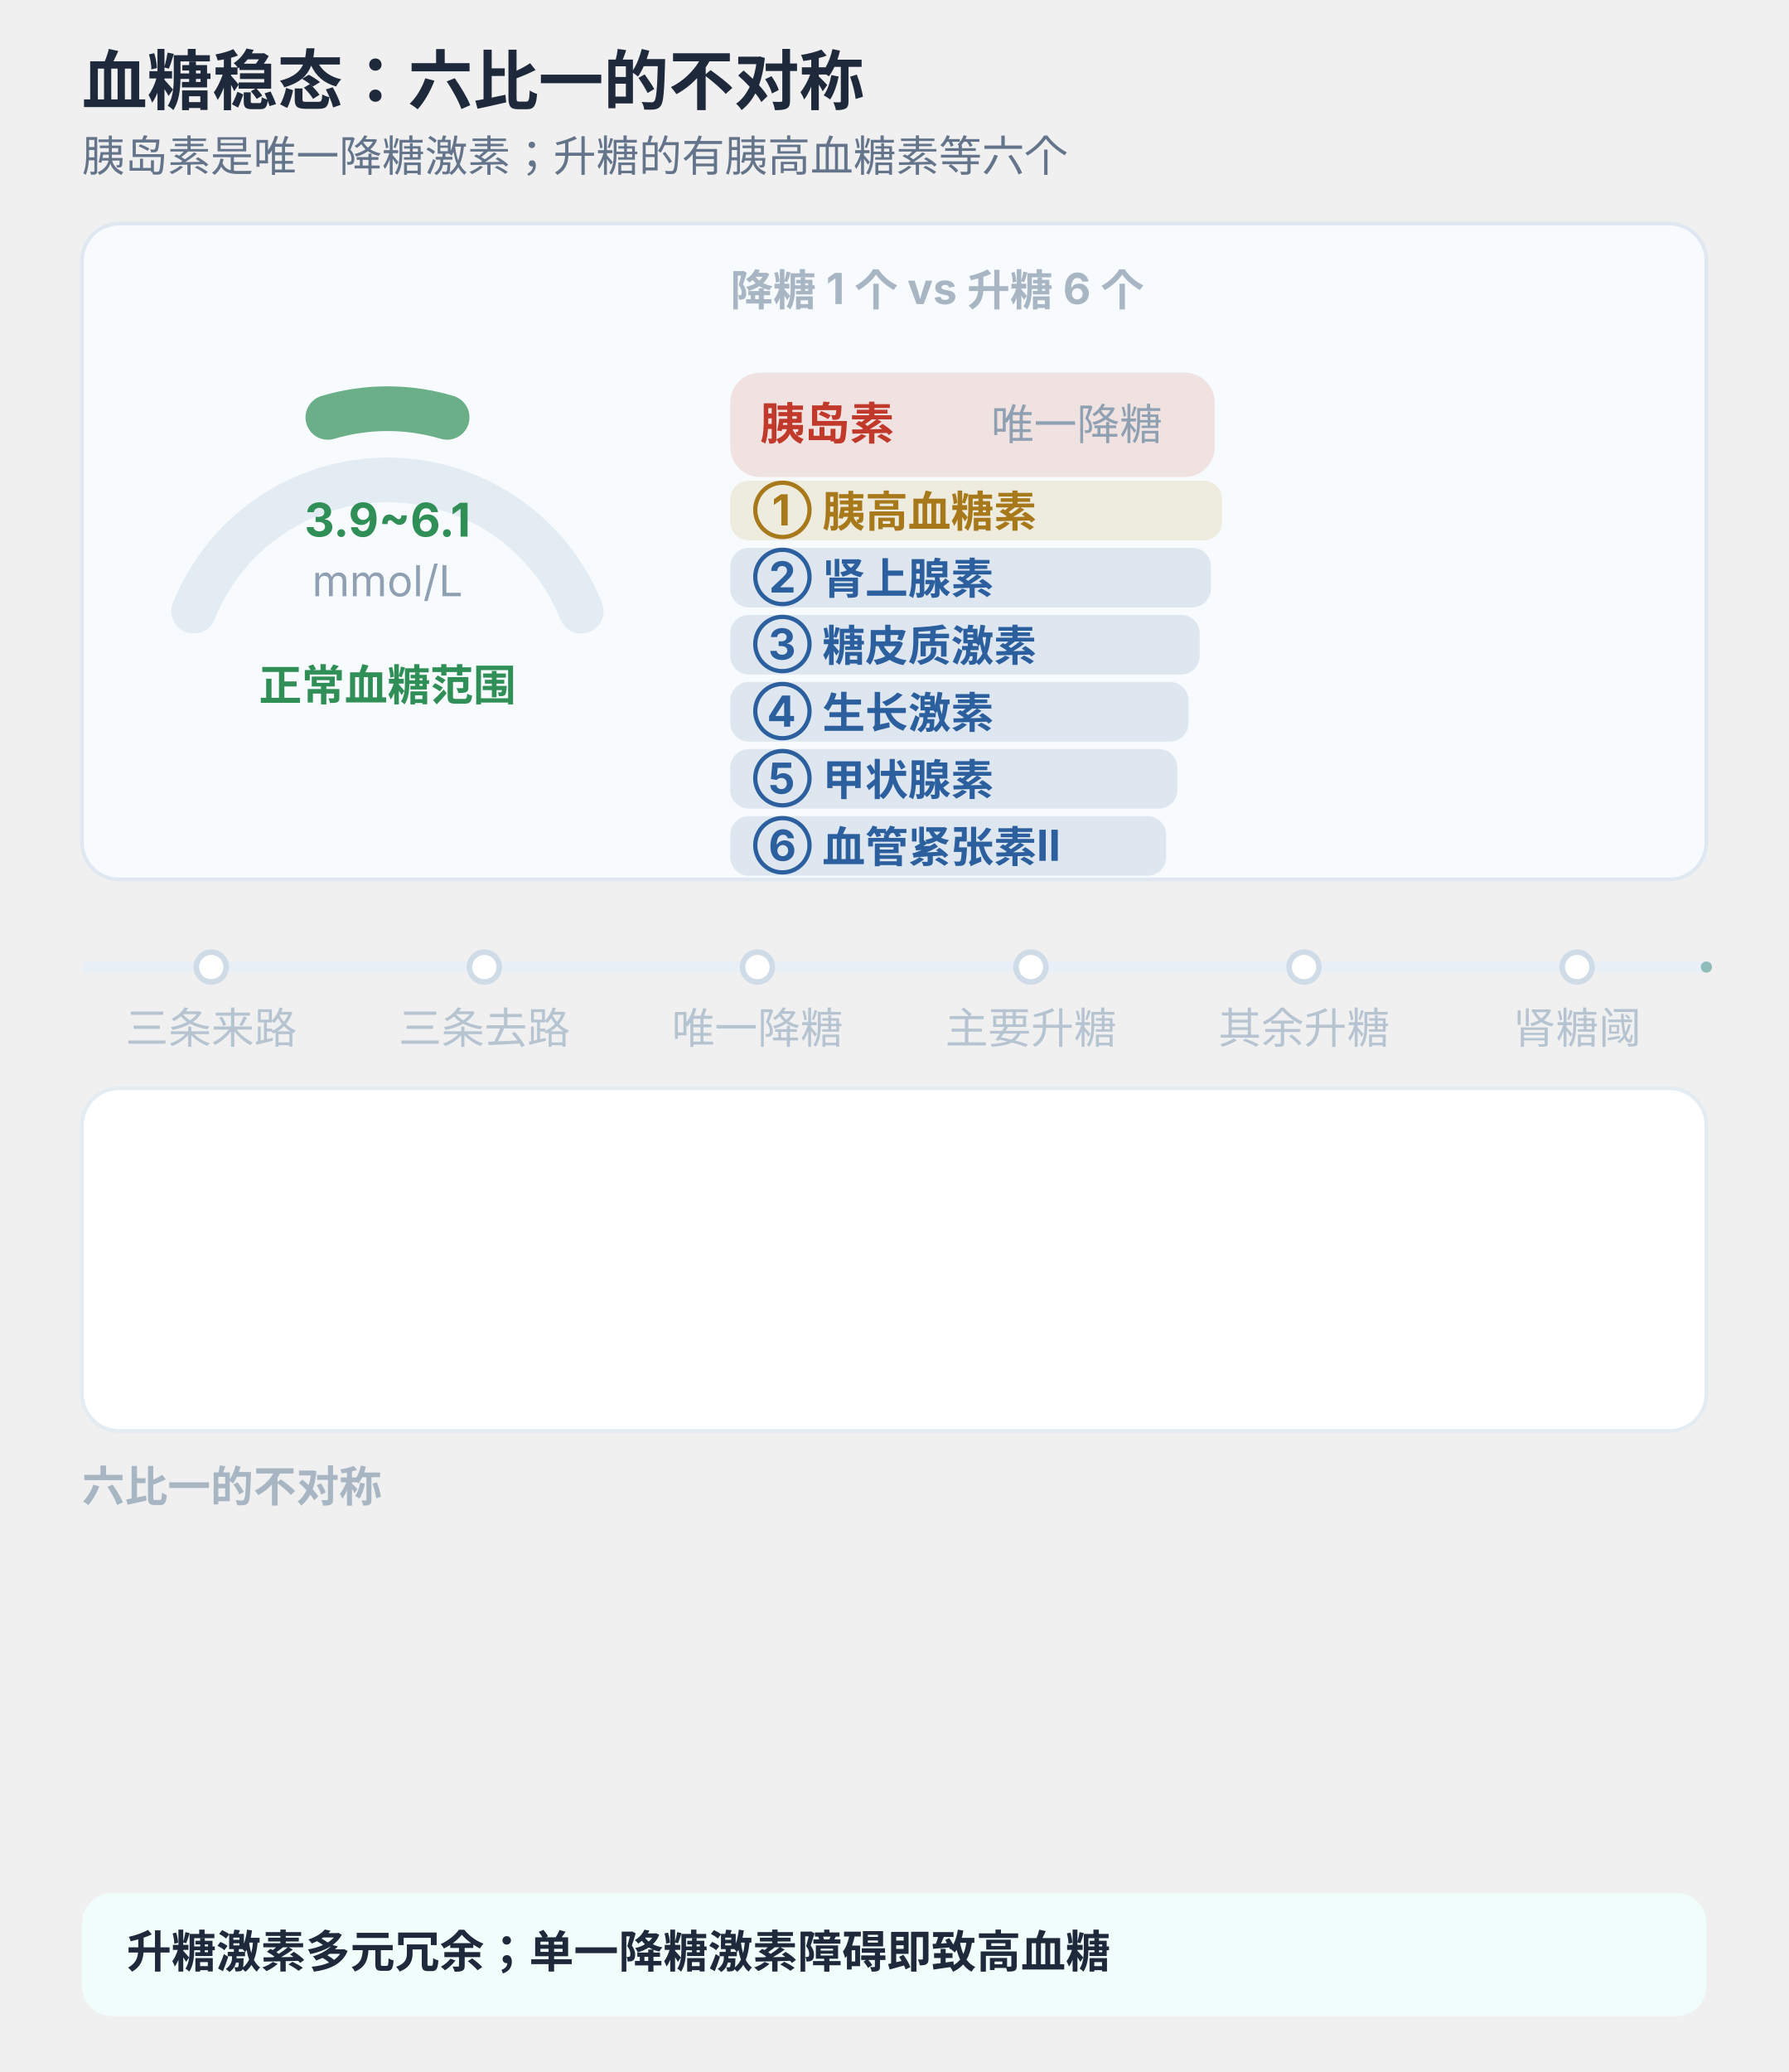
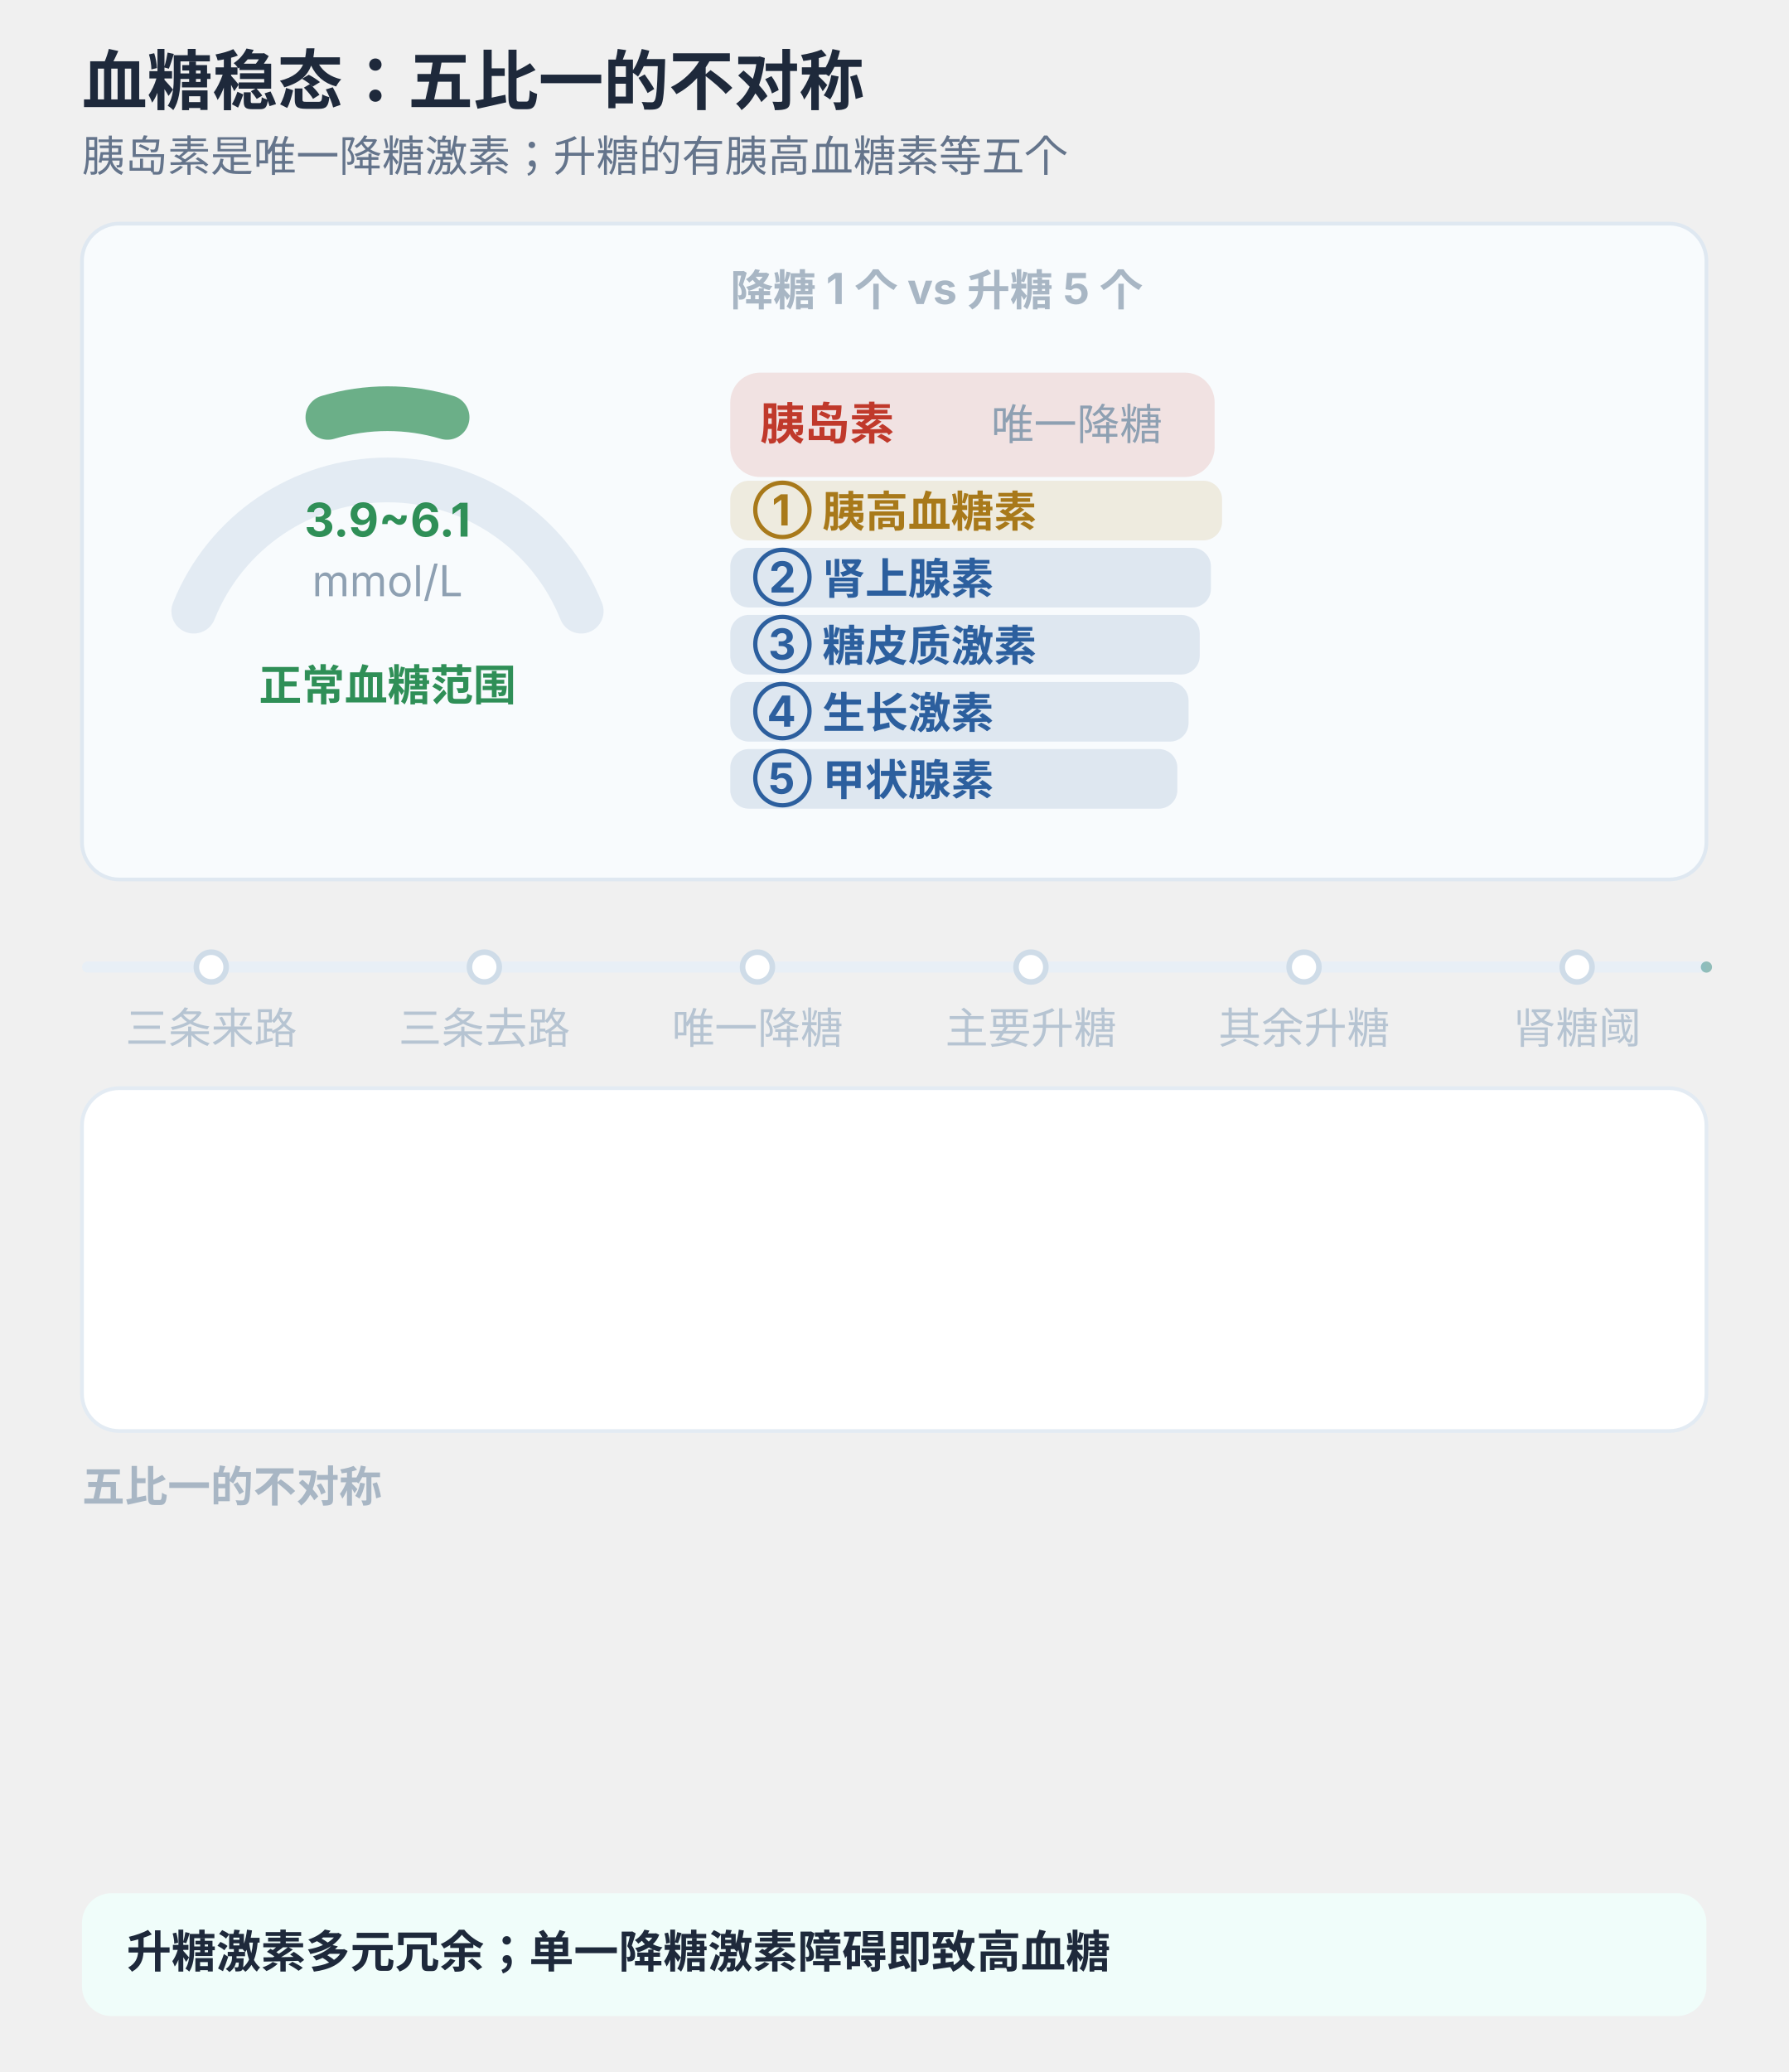
<svg xmlns="http://www.w3.org/2000/svg" viewBox="0 0 480 556" role="img" aria-labelledby="ft fd" style="background:#ffffff">
-   <text x="22" y="28" font-size="17.5" font-weight="700" fill="#1e293b" font-family="-apple-system,'PingFang SC','Microsoft YaHei',sans-serif">血糖稳态：六比一的不对称</text>
-   <text x="22" y="46" font-size="11.5" fill="#64748b" font-family="-apple-system,'PingFang SC','Microsoft YaHei',sans-serif">胰岛素是唯一降糖激素；升糖的有胰高血糖素等六个</text>
+   <text x="22" y="28" font-size="17.5" font-weight="700" fill="#1e293b" font-family="-apple-system,'PingFang SC','Microsoft YaHei',sans-serif">血糖稳态：五比一的不对称</text>
+   <text x="22" y="46" font-size="11.5" fill="#64748b" font-family="-apple-system,'PingFang SC','Microsoft YaHei',sans-serif">胰岛素是唯一降糖激素；升糖的有胰高血糖素等五个</text>
  <rect x="22" y="60" width="436" height="176" rx="10" fill="#f8fbfd" stroke="#dfe8f1" stroke-width="1" />
  <path d="M52,164 A56,56 0 0,1 156,164" fill="none" stroke="#e3ebf3" stroke-width="12" stroke-linecap="round" />
  <path d="M88,112 A56,56 0 0,1 120,112" fill="none" stroke="#2f8f57" stroke-width="12" stroke-linecap="round" opacity="0.7" />
  <text x="104" y="144" font-size="12.5" fill="#2f8f57" font-weight="700" text-anchor="middle" font-family="-apple-system,'PingFang SC','Microsoft YaHei',sans-serif">3.9~6.1</text>
  <text x="104" y="160" font-size="11.5" fill="#8ea0b2" font-weight="400" text-anchor="middle" font-family="-apple-system,'PingFang SC','Microsoft YaHei',sans-serif">mmol/L</text>
  <text x="104" y="188" font-size="11.5" fill="#2f8f57" font-weight="700" text-anchor="middle" font-family="-apple-system,'PingFang SC','Microsoft YaHei',sans-serif">正常血糖范围</text>
  <rect x="196" y="100" width="130" height="28" rx="8" fill="#c0392b" opacity="0.13" />
  <text x="204" y="118" font-size="12" fill="#c0392b" font-weight="700" text-anchor="start" font-family="-apple-system,'PingFang SC','Microsoft YaHei',sans-serif">胰岛素</text>
  <text x="266" y="118" font-size="11.5" fill="#8ea0b2" font-weight="400" text-anchor="start" font-family="-apple-system,'PingFang SC','Microsoft YaHei',sans-serif">唯一降糖</text>
  <g opacity="0">
    <animate attributeName="opacity" values="0;0;1;1;0;0" keyTimes="0;0.31;0.311;0.47;0.471;1" dur="11.4s" repeatCount="indefinite" />
    <rect x="196" y="100" width="130" height="28" rx="8" fill="none" stroke="#c0392b" stroke-width="2.2" />
  </g>
  <rect x="196" y="129" width="132" height="16" rx="5" fill="#a8791a" opacity="0.13" />
  <text x="202" y="141" font-size="11.5" fill="#a8791a" font-weight="700" text-anchor="start" font-family="-apple-system,'PingFang SC','Microsoft YaHei',sans-serif">① 胰高血糖素</text>
  <g opacity="0">
    <animate attributeName="opacity" values="0;0;1;1;0;0" keyTimes="0;0.47;0.471;0.635;0.636;1" dur="11.4s" repeatCount="indefinite" />
    <rect x="196" y="129" width="132" height="16" rx="5" fill="none" stroke="#a8791a" stroke-width="1.8" />
  </g>
  <rect x="196" y="147" width="129" height="16" rx="5" fill="#2c5f9e" opacity="0.13" />
  <text x="202" y="159" font-size="11.5" fill="#2c5f9e" font-weight="700" text-anchor="start" font-family="-apple-system,'PingFang SC','Microsoft YaHei',sans-serif">② 肾上腺素</text>
  <g opacity="0">
    <animate attributeName="opacity" values="0;0;1;1;0;0" keyTimes="0;0.635;0.636;0.815;0.816;1" dur="11.4s" repeatCount="indefinite" />
    <rect x="196" y="147" width="129" height="16" rx="5" fill="none" stroke="#2c5f9e" stroke-width="1.8" />
  </g>
  <rect x="196" y="165" width="126" height="16" rx="5" fill="#2c5f9e" opacity="0.13" />
  <text x="202" y="177" font-size="11.5" fill="#2c5f9e" font-weight="700" text-anchor="start" font-family="-apple-system,'PingFang SC','Microsoft YaHei',sans-serif">③ 糖皮质激素</text>
  <g opacity="0">
    <animate attributeName="opacity" values="0;0;1;1;0;0" keyTimes="0;0.635;0.636;0.815;0.816;1" dur="11.4s" repeatCount="indefinite" />
    <rect x="196" y="165" width="126" height="16" rx="5" fill="none" stroke="#2c5f9e" stroke-width="1.8" />
  </g>
  <rect x="196" y="183" width="123" height="16" rx="5" fill="#2c5f9e" opacity="0.13" />
  <text x="202" y="195" font-size="11.5" fill="#2c5f9e" font-weight="700" text-anchor="start" font-family="-apple-system,'PingFang SC','Microsoft YaHei',sans-serif">④ 生长激素</text>
  <g opacity="0">
    <animate attributeName="opacity" values="0;0;1;1;0;0" keyTimes="0;0.635;0.636;0.815;0.816;1" dur="11.4s" repeatCount="indefinite" />
    <rect x="196" y="183" width="123" height="16" rx="5" fill="none" stroke="#2c5f9e" stroke-width="1.8" />
  </g>
  <rect x="196" y="201" width="120" height="16" rx="5" fill="#2c5f9e" opacity="0.13" />
  <text x="202" y="213" font-size="11.5" fill="#2c5f9e" font-weight="700" text-anchor="start" font-family="-apple-system,'PingFang SC','Microsoft YaHei',sans-serif">⑤ 甲状腺素</text>
  <g opacity="0">
    <animate attributeName="opacity" values="0;0;1;1;0;0" keyTimes="0;0.635;0.636;0.815;0.816;1" dur="11.4s" repeatCount="indefinite" />
    <rect x="196" y="201" width="120" height="16" rx="5" fill="none" stroke="#2c5f9e" stroke-width="1.8" />
  </g>
-   <rect x="196" y="219" width="117" height="16" rx="5" fill="#2c5f9e" opacity="0.13" />
-   <text x="202" y="231" font-size="11.5" fill="#2c5f9e" font-weight="700" text-anchor="start" font-family="-apple-system,'PingFang SC','Microsoft YaHei',sans-serif">⑥ 血管紧张素Ⅱ</text>
-   <g opacity="0">
-     <animate attributeName="opacity" values="0;0;1;1;0;0" keyTimes="0;0.635;0.636;0.815;0.816;1" dur="11.4s" repeatCount="indefinite" />
-     <rect x="196" y="219" width="117" height="16" rx="5" fill="none" stroke="#2c5f9e" stroke-width="1.8" />
-   </g>
-   <text x="196" y="82" font-size="11.5" fill="#a8b6c4" font-weight="700" text-anchor="start" font-family="-apple-system,'PingFang SC','Microsoft YaHei',sans-serif">降糖 1 个 vs 升糖 6 个</text>
+   <text x="196" y="82" font-size="11.5" fill="#a8b6c4" font-weight="700" text-anchor="start" font-family="-apple-system,'PingFang SC','Microsoft YaHei',sans-serif">降糖 1 个 vs 升糖 5 个</text>
  <g opacity="0">
    <animate attributeName="opacity" values="1;1;0;0" keyTimes="0;0.15;0.151;1" dur="11.4s" repeatCount="indefinite" />
    <text x="342" y="104" font-size="11.5" fill="#c1440e" font-weight="700" text-anchor="start" font-family="-apple-system,'PingFang SC','Microsoft YaHei',sans-serif">① 食物吸收</text>
    <text x="342" y="120" font-size="11.5" fill="#c1440e" font-weight="700" text-anchor="start" font-family="-apple-system,'PingFang SC','Microsoft YaHei',sans-serif">② 肝糖原</text>
    <text x="342" y="136" font-size="11.5" fill="#c1440e" font-weight="700" text-anchor="start" font-family="-apple-system,'PingFang SC','Microsoft YaHei',sans-serif">③ 糖异生</text>
  </g>
  <g opacity="0">
    <animate attributeName="opacity" values="0;0;1;1;0;0" keyTimes="0;0.15;0.151;0.31;0.311;1" dur="11.4s" repeatCount="indefinite" />
    <text x="342" y="160" font-size="11.5" fill="#0f766e" font-weight="700" text-anchor="start" font-family="-apple-system,'PingFang SC','Microsoft YaHei',sans-serif">① 氧化供能</text>
    <text x="342" y="176" font-size="11.5" fill="#0f766e" font-weight="700" text-anchor="start" font-family="-apple-system,'PingFang SC','Microsoft YaHei',sans-serif">② 合成糖原</text>
    <text x="342" y="192" font-size="11.5" fill="#0f766e" font-weight="700" text-anchor="start" font-family="-apple-system,'PingFang SC','Microsoft YaHei',sans-serif">③ 转脂肪</text>
  </g>
  <g opacity="0">
    <animate attributeName="opacity" values="0;0;1;1;0;0" keyTimes="0;0.31;0.311;0.47;0.471;1" dur="11.4s" repeatCount="indefinite" />
    <path d="M330,114 H338" stroke="#c0392b" stroke-width="2.4" />
    <path d="M338,114 l-7,-3.4 v6.8 z" fill="#c0392b" />
    <text x="342" y="212" font-size="11.5" fill="#c0392b" font-weight="700" text-anchor="start" font-family="-apple-system,'PingFang SC','Microsoft YaHei',sans-serif">胰岛素：促摄取 /</text>
    <text x="342" y="228" font-size="11.5" fill="#c0392b" font-weight="700" text-anchor="start" font-family="-apple-system,'PingFang SC','Microsoft YaHei',sans-serif">促合成 / 抑异生</text>
  </g>
  <g opacity="0">
    <animate attributeName="opacity" values="0;0;1;1;0;0" keyTimes="0;0.47;0.471;0.635;0.636;1" dur="11.4s" repeatCount="indefinite" />
    <text x="196" y="254" font-size="11.5" fill="#a8791a" font-weight="700" text-anchor="start" font-family="-apple-system,'PingFang SC','Microsoft YaHei',sans-serif">胰高血糖素靶点：肝</text>
  </g>
  <g opacity="0">
    <animate attributeName="opacity" values="0;0;1;1" keyTimes="0;0.815;0.816;1" dur="11.4s" repeatCount="indefinite" />
    <rect x="26" y="200" width="184" height="34" rx="7" fill="#2f8f57" opacity="0.14" />
    <text x="34" y="213" font-size="11.5" fill="#2f8f57" font-weight="700" text-anchor="start" font-family="-apple-system,'PingFang SC','Microsoft YaHei',sans-serif">肾糖阈 8.9~10 mmol/L</text>
    <text x="34" y="228" font-size="11.5" fill="#6b7c8d" font-weight="400" text-anchor="start" font-family="-apple-system,'PingFang SC','Microsoft YaHei',sans-serif">超过 → 糖尿 → 渗透性利尿</text>
  </g>
  <rect x="22" y="258" width="436" height="3" rx="1.5" fill="#e8eff6" />
  <path d="M22,259.5 H458" stroke="#0f766e" stroke-width="3" stroke-linecap="round" opacity="0.42" stroke-dasharray="436" stroke-dashoffset="436">
    <animate attributeName="stroke-dashoffset" values="436;0" keyTimes="0;1" dur="11.4s" repeatCount="indefinite" />
  </path>
  <circle cx="56.7" cy="259.5" r="4" fill="#ffffff" stroke="#cfdce8" stroke-width="1.5" />
  <g opacity="0">
    <animate attributeName="opacity" values="1;1;0;0" keyTimes="0;0.15;0.151;1" dur="11.4s" repeatCount="indefinite" />
    <circle cx="56.7" cy="259.5" r="5.5" fill="#c1440e" />
  </g>
  <g opacity="1">
    <animate attributeName="opacity" values="0.0;0.0;1.0;1.0" keyTimes="0;0.15;0.151;1" dur="11.4s" repeatCount="indefinite" />
    <text x="56.7" y="280" text-anchor="middle" font-size="11.5" fill="#b6c4d2" font-family="-apple-system,'PingFang SC','Microsoft YaHei',sans-serif">三条来路</text>
  </g>
  <g opacity="0">
    <animate attributeName="opacity" values="1;1;0;0" keyTimes="0;0.15;0.151;1" dur="11.4s" repeatCount="indefinite" />
    <text x="56.7" y="280" text-anchor="middle" font-size="11.5" font-weight="700" fill="#c1440e" font-family="-apple-system,'PingFang SC','Microsoft YaHei',sans-serif">三条来路</text>
  </g>
  <circle cx="130.0" cy="259.5" r="4" fill="#ffffff" stroke="#cfdce8" stroke-width="1.5" />
  <g opacity="0">
    <animate attributeName="opacity" values="0;0;1;1;0;0" keyTimes="0;0.15;0.151;0.31;0.311;1" dur="11.4s" repeatCount="indefinite" />
    <circle cx="130.0" cy="259.5" r="5.5" fill="#0f766e" />
  </g>
  <g opacity="1">
    <animate attributeName="opacity" values="1.0;1.0;0.0;0.0;1.0;1.0" keyTimes="0;0.15;0.151;0.31;0.311;1" dur="11.4s" repeatCount="indefinite" />
    <text x="130.0" y="280" text-anchor="middle" font-size="11.5" fill="#b6c4d2" font-family="-apple-system,'PingFang SC','Microsoft YaHei',sans-serif">三条去路</text>
  </g>
  <g opacity="0">
    <animate attributeName="opacity" values="0;0;1;1;0;0" keyTimes="0;0.15;0.151;0.31;0.311;1" dur="11.4s" repeatCount="indefinite" />
    <text x="130.0" y="280" text-anchor="middle" font-size="11.5" font-weight="700" fill="#0f766e" font-family="-apple-system,'PingFang SC','Microsoft YaHei',sans-serif">三条去路</text>
  </g>
  <circle cx="203.3" cy="259.5" r="4" fill="#ffffff" stroke="#cfdce8" stroke-width="1.5" />
  <g opacity="0">
    <animate attributeName="opacity" values="0;0;1;1;0;0" keyTimes="0;0.31;0.311;0.47;0.471;1" dur="11.4s" repeatCount="indefinite" />
    <circle cx="203.3" cy="259.5" r="5.5" fill="#c0392b" />
  </g>
  <g opacity="1">
    <animate attributeName="opacity" values="1.0;1.0;0.0;0.0;1.0;1.0" keyTimes="0;0.31;0.311;0.47;0.471;1" dur="11.4s" repeatCount="indefinite" />
    <text x="203.3" y="280" text-anchor="middle" font-size="11.5" fill="#b6c4d2" font-family="-apple-system,'PingFang SC','Microsoft YaHei',sans-serif">唯一降糖</text>
  </g>
  <g opacity="0">
    <animate attributeName="opacity" values="0;0;1;1;0;0" keyTimes="0;0.31;0.311;0.47;0.471;1" dur="11.4s" repeatCount="indefinite" />
    <text x="203.3" y="280" text-anchor="middle" font-size="11.5" font-weight="700" fill="#c0392b" font-family="-apple-system,'PingFang SC','Microsoft YaHei',sans-serif">唯一降糖</text>
  </g>
  <circle cx="276.7" cy="259.5" r="4" fill="#ffffff" stroke="#cfdce8" stroke-width="1.5" />
  <g opacity="0">
    <animate attributeName="opacity" values="0;0;1;1;0;0" keyTimes="0;0.47;0.471;0.635;0.636;1" dur="11.4s" repeatCount="indefinite" />
    <circle cx="276.7" cy="259.5" r="5.5" fill="#a8791a" />
  </g>
  <g opacity="1">
    <animate attributeName="opacity" values="1.0;1.0;0.0;0.0;1.0;1.0" keyTimes="0;0.47;0.471;0.635;0.636;1" dur="11.4s" repeatCount="indefinite" />
    <text x="276.7" y="280" text-anchor="middle" font-size="11.5" fill="#b6c4d2" font-family="-apple-system,'PingFang SC','Microsoft YaHei',sans-serif">主要升糖</text>
  </g>
  <g opacity="0">
    <animate attributeName="opacity" values="0;0;1;1;0;0" keyTimes="0;0.47;0.471;0.635;0.636;1" dur="11.4s" repeatCount="indefinite" />
    <text x="276.7" y="280" text-anchor="middle" font-size="11.5" font-weight="700" fill="#a8791a" font-family="-apple-system,'PingFang SC','Microsoft YaHei',sans-serif">主要升糖</text>
  </g>
  <circle cx="350.0" cy="259.5" r="4" fill="#ffffff" stroke="#cfdce8" stroke-width="1.5" />
  <g opacity="0">
    <animate attributeName="opacity" values="0;0;1;1;0;0" keyTimes="0;0.635;0.636;0.815;0.816;1" dur="11.4s" repeatCount="indefinite" />
    <circle cx="350.0" cy="259.5" r="5.5" fill="#2c5f9e" />
  </g>
  <g opacity="1">
    <animate attributeName="opacity" values="1.0;1.0;0.0;0.0;1.0;1.0" keyTimes="0;0.635;0.636;0.815;0.816;1" dur="11.4s" repeatCount="indefinite" />
    <text x="350.0" y="280" text-anchor="middle" font-size="11.5" fill="#b6c4d2" font-family="-apple-system,'PingFang SC','Microsoft YaHei',sans-serif">其余升糖</text>
  </g>
  <g opacity="0">
    <animate attributeName="opacity" values="0;0;1;1;0;0" keyTimes="0;0.635;0.636;0.815;0.816;1" dur="11.4s" repeatCount="indefinite" />
    <text x="350.0" y="280" text-anchor="middle" font-size="11.5" font-weight="700" fill="#2c5f9e" font-family="-apple-system,'PingFang SC','Microsoft YaHei',sans-serif">其余升糖</text>
  </g>
  <circle cx="423.3" cy="259.5" r="4" fill="#ffffff" stroke="#cfdce8" stroke-width="1.5" />
  <g opacity="0">
    <animate attributeName="opacity" values="0;0;1;1" keyTimes="0;0.815;0.816;1" dur="11.4s" repeatCount="indefinite" />
    <circle cx="423.3" cy="259.5" r="5.5" fill="#2f8f57" />
  </g>
  <g opacity="1">
    <animate attributeName="opacity" values="1.0;1.0;0.0;0.0" keyTimes="0;0.815;0.816;1" dur="11.4s" repeatCount="indefinite" />
    <text x="423.3" y="280" text-anchor="middle" font-size="11.5" fill="#b6c4d2" font-family="-apple-system,'PingFang SC','Microsoft YaHei',sans-serif">肾糖阈</text>
  </g>
  <g opacity="0">
    <animate attributeName="opacity" values="0;0;1;1" keyTimes="0;0.815;0.816;1" dur="11.4s" repeatCount="indefinite" />
    <text x="423.3" y="280" text-anchor="middle" font-size="11.5" font-weight="700" fill="#2f8f57" font-family="-apple-system,'PingFang SC','Microsoft YaHei',sans-serif">肾糖阈</text>
  </g>
  <rect x="22" y="292" width="436" height="92" rx="10" fill="#ffffff" stroke="#e3ebf3" stroke-width="1" />
  <g opacity="0">
    <animate attributeName="opacity" values="1;1;0;0" keyTimes="0;0.15;0.151;1" dur="11.4s" repeatCount="indefinite" />
    <rect x="22" y="293" width="3" height="90" fill="#c1440e" opacity="0.85" />
    <text x="40" y="318" font-size="11.5" fill="#a8b6c4" font-weight="700" font-family="-apple-system,'PingFang SC','Microsoft YaHei',sans-serif">因为</text>
    <text x="78" y="318" font-size="12.5" fill="#6b7c8d" font-family="-apple-system,'PingFang SC','Microsoft YaHei',sans-serif">食物吸收、肝糖原分解、糖异生 —— 三条来路</text>
    <text x="40" y="354" font-size="11.5" fill="#c1440e" font-weight="700" font-family="-apple-system,'PingFang SC','Microsoft YaHei',sans-serif">所以</text>
    <text x="78" y="354" font-size="14.5" fill="#c1440e" font-weight="700" font-family="-apple-system,'PingFang SC','Microsoft YaHei',sans-serif">餐后主要靠第一条，空腹主要靠后两条</text>
  </g>
  <g opacity="0">
    <animate attributeName="opacity" values="0;0;1;1;0;0" keyTimes="0;0.15;0.151;0.31;0.311;1" dur="11.4s" repeatCount="indefinite" />
    <rect x="22" y="293" width="3" height="90" fill="#0f766e" opacity="0.85" />
    <text x="40" y="318" font-size="11.5" fill="#a8b6c4" font-weight="700" font-family="-apple-system,'PingFang SC','Microsoft YaHei',sans-serif">因为</text>
    <text x="78" y="318" font-size="12.5" fill="#6b7c8d" font-family="-apple-system,'PingFang SC','Microsoft YaHei',sans-serif">组织氧化供能、合成糖原、转成脂肪与氨基酸</text>
    <text x="40" y="354" font-size="11.5" fill="#0f766e" font-weight="700" font-family="-apple-system,'PingFang SC','Microsoft YaHei',sans-serif">所以</text>
    <text x="78" y="354" font-size="14.5" fill="#0f766e" font-weight="700" font-family="-apple-system,'PingFang SC','Microsoft YaHei',sans-serif">来源与去路动态平衡；胰岛素既增去路也抑来源</text>
  </g>
  <g opacity="0">
    <animate attributeName="opacity" values="0;0;1;1;0;0" keyTimes="0;0.31;0.311;0.47;0.471;1" dur="11.4s" repeatCount="indefinite" />
    <rect x="22" y="293" width="3" height="90" fill="#c0392b" opacity="0.85" />
    <text x="40" y="318" font-size="11.5" fill="#a8b6c4" font-weight="700" font-family="-apple-system,'PingFang SC','Microsoft YaHei',sans-serif">因为</text>
    <text x="78" y="318" font-size="12.5" fill="#6b7c8d" font-family="-apple-system,'PingFang SC','Microsoft YaHei',sans-serif">胰岛 B 细胞受血糖升高刺激分泌胰岛素</text>
    <text x="40" y="354" font-size="11.5" fill="#c0392b" font-weight="700" font-family="-apple-system,'PingFang SC','Microsoft YaHei',sans-serif">所以</text>
    <text x="78" y="354" font-size="14.5" fill="#c0392b" font-weight="700" font-family="-apple-system,'PingFang SC','Microsoft YaHei',sans-serif">促摄取、促糖原合成、抑制糖异生 —— 全方位降糖</text>
  </g>
  <g opacity="0">
    <animate attributeName="opacity" values="0;0;1;1;0;0" keyTimes="0;0.47;0.471;0.635;0.636;1" dur="11.4s" repeatCount="indefinite" />
    <rect x="22" y="293" width="3" height="90" fill="#a8791a" opacity="0.85" />
    <text x="40" y="318" font-size="11.5" fill="#a8b6c4" font-weight="700" font-family="-apple-system,'PingFang SC','Microsoft YaHei',sans-serif">因为</text>
    <text x="78" y="318" font-size="12.5" fill="#6b7c8d" font-family="-apple-system,'PingFang SC','Microsoft YaHei',sans-serif">胰岛 A 细胞在血糖降低时分泌</text>
    <text x="40" y="354" font-size="11.5" fill="#a8791a" font-weight="700" font-family="-apple-system,'PingFang SC','Microsoft YaHei',sans-serif">所以</text>
    <text x="78" y="354" font-size="14.5" fill="#a8791a" font-weight="700" font-family="-apple-system,'PingFang SC','Microsoft YaHei',sans-serif">促肝糖原分解与糖异生，是空腹血糖的主要维持者</text>
  </g>
  <g opacity="0">
    <animate attributeName="opacity" values="0;0;1;1;0;0" keyTimes="0;0.635;0.636;0.815;0.816;1" dur="11.4s" repeatCount="indefinite" />
    <rect x="22" y="293" width="3" height="90" fill="#2c5f9e" opacity="0.85" />
    <text x="40" y="318" font-size="11.5" fill="#a8b6c4" font-weight="700" font-family="-apple-system,'PingFang SC','Microsoft YaHei',sans-serif">因为</text>
    <text x="78" y="318" font-size="12.5" fill="#6b7c8d" font-family="-apple-system,'PingFang SC','Microsoft YaHei',sans-serif">肾上腺素、糖皮质激素、生长激素、甲状腺素</text>
    <text x="40" y="354" font-size="11.5" fill="#2c5f9e" font-weight="700" font-family="-apple-system,'PingFang SC','Microsoft YaHei',sans-serif">所以</text>
    <text x="78" y="354" font-size="14.5" fill="#2c5f9e" font-weight="700" font-family="-apple-system,'PingFang SC','Microsoft YaHei',sans-serif">应激时肾上腺素最快；激素过多都可致血糖升高</text>
  </g>
  <g opacity="0">
    <animate attributeName="opacity" values="0;0;1;1" keyTimes="0;0.815;0.816;1" dur="11.4s" repeatCount="indefinite" />
    <rect x="22" y="293" width="3" height="90" fill="#2f8f57" opacity="0.85" />
    <text x="40" y="318" font-size="11.5" fill="#a8b6c4" font-weight="700" font-family="-apple-system,'PingFang SC','Microsoft YaHei',sans-serif">因为</text>
    <text x="78" y="318" font-size="12.5" fill="#6b7c8d" font-family="-apple-system,'PingFang SC','Microsoft YaHei',sans-serif">血糖超过 10 mmol/L 时近端小管 SGLT2 达转运极限</text>
    <text x="40" y="354" font-size="11.5" fill="#2f8f57" font-weight="700" font-family="-apple-system,'PingFang SC','Microsoft YaHei',sans-serif">所以</text>
    <text x="78" y="354" font-size="14.5" fill="#2f8f57" font-weight="700" font-family="-apple-system,'PingFang SC','Microsoft YaHei',sans-serif">超过肾糖阈即出现糖尿 —— 渗透性利尿的由来</text>
  </g>
-   <text x="22" y="403" font-size="11.5" fill="#a8b6c4" font-weight="700" text-anchor="start" font-family="-apple-system,'PingFang SC','Microsoft YaHei',sans-serif">六比一的不对称</text>
+   <text x="22" y="403" font-size="11.5" fill="#a8b6c4" font-weight="700" text-anchor="start" font-family="-apple-system,'PingFang SC','Microsoft YaHei',sans-serif">五比一的不对称</text>
  <g opacity="0">
    <animate attributeName="opacity" values="0;0;1;1;0;0" keyTimes="0;0.31;0.311;0.47;0.471;1" dur="11.4s" repeatCount="indefinite" />
    <rect x="22" y="413" width="3" height="15" rx="1.5" fill="#c0392b" />
    <text x="34" y="424" font-size="12.5" fill="#c0392b" font-weight="700" text-anchor="start" font-family="-apple-system,'PingFang SC','Microsoft YaHei',sans-serif">胰岛素</text>
    <text x="104" y="424" font-size="12" fill="#6b7c8d" font-weight="400" text-anchor="start" font-family="-apple-system,'PingFang SC','Microsoft YaHei',sans-serif">唯一降糖，全方位</text>
  </g>
  <g opacity="0">
    <animate attributeName="opacity" values="0;0;1;1;0;0" keyTimes="0;0.47;0.471;0.635;0.636;1" dur="11.4s" repeatCount="indefinite" />
    <rect x="22" y="436" width="3" height="15" rx="1.5" fill="#a8791a" />
    <text x="34" y="447" font-size="12.5" fill="#a8791a" font-weight="700" text-anchor="start" font-family="-apple-system,'PingFang SC','Microsoft YaHei',sans-serif">胰高血糖素</text>
    <text x="104" y="447" font-size="12" fill="#6b7c8d" font-weight="400" text-anchor="start" font-family="-apple-system,'PingFang SC','Microsoft YaHei',sans-serif">空腹血糖的主要维持者</text>
  </g>
  <g opacity="0">
    <animate attributeName="opacity" values="0;0;1;1;0;0" keyTimes="0;0.635;0.636;0.815;0.816;1" dur="11.4s" repeatCount="indefinite" />
    <rect x="22" y="459" width="3" height="15" rx="1.5" fill="#2c5f9e" />
    <text x="34" y="470" font-size="12.5" fill="#2c5f9e" font-weight="700" text-anchor="start" font-family="-apple-system,'PingFang SC','Microsoft YaHei',sans-serif">其余四个</text>
    <text x="104" y="470" font-size="12" fill="#6b7c8d" font-weight="400" text-anchor="start" font-family="-apple-system,'PingFang SC','Microsoft YaHei',sans-serif">应激时迅速升糖</text>
  </g>
  <g opacity="0">
    <animate attributeName="opacity" values="0;0;1;1" keyTimes="0;0.815;0.816;1" dur="11.4s" repeatCount="indefinite" />
    <rect x="22" y="482" width="3" height="15" rx="1.5" fill="#2f8f57" />
    <text x="34" y="493" font-size="12.5" fill="#2f8f57" font-weight="700" text-anchor="start" font-family="-apple-system,'PingFang SC','Microsoft YaHei',sans-serif">肾糖阈</text>
    <text x="104" y="493" font-size="12" fill="#6b7c8d" font-weight="400" text-anchor="start" font-family="-apple-system,'PingFang SC','Microsoft YaHei',sans-serif">10 mmol/L，超过即糖尿</text>
  </g>
  <rect x="22" y="508" width="436" height="33" rx="8" fill="#f0fdfa" />
  <text x="34" y="528" font-size="12" fill="#1e293b" font-weight="700" text-anchor="start" font-family="-apple-system,'PingFang SC','Microsoft YaHei',sans-serif">升糖激素多元冗余；单一降糖激素障碍即致高血糖</text>
</svg>
